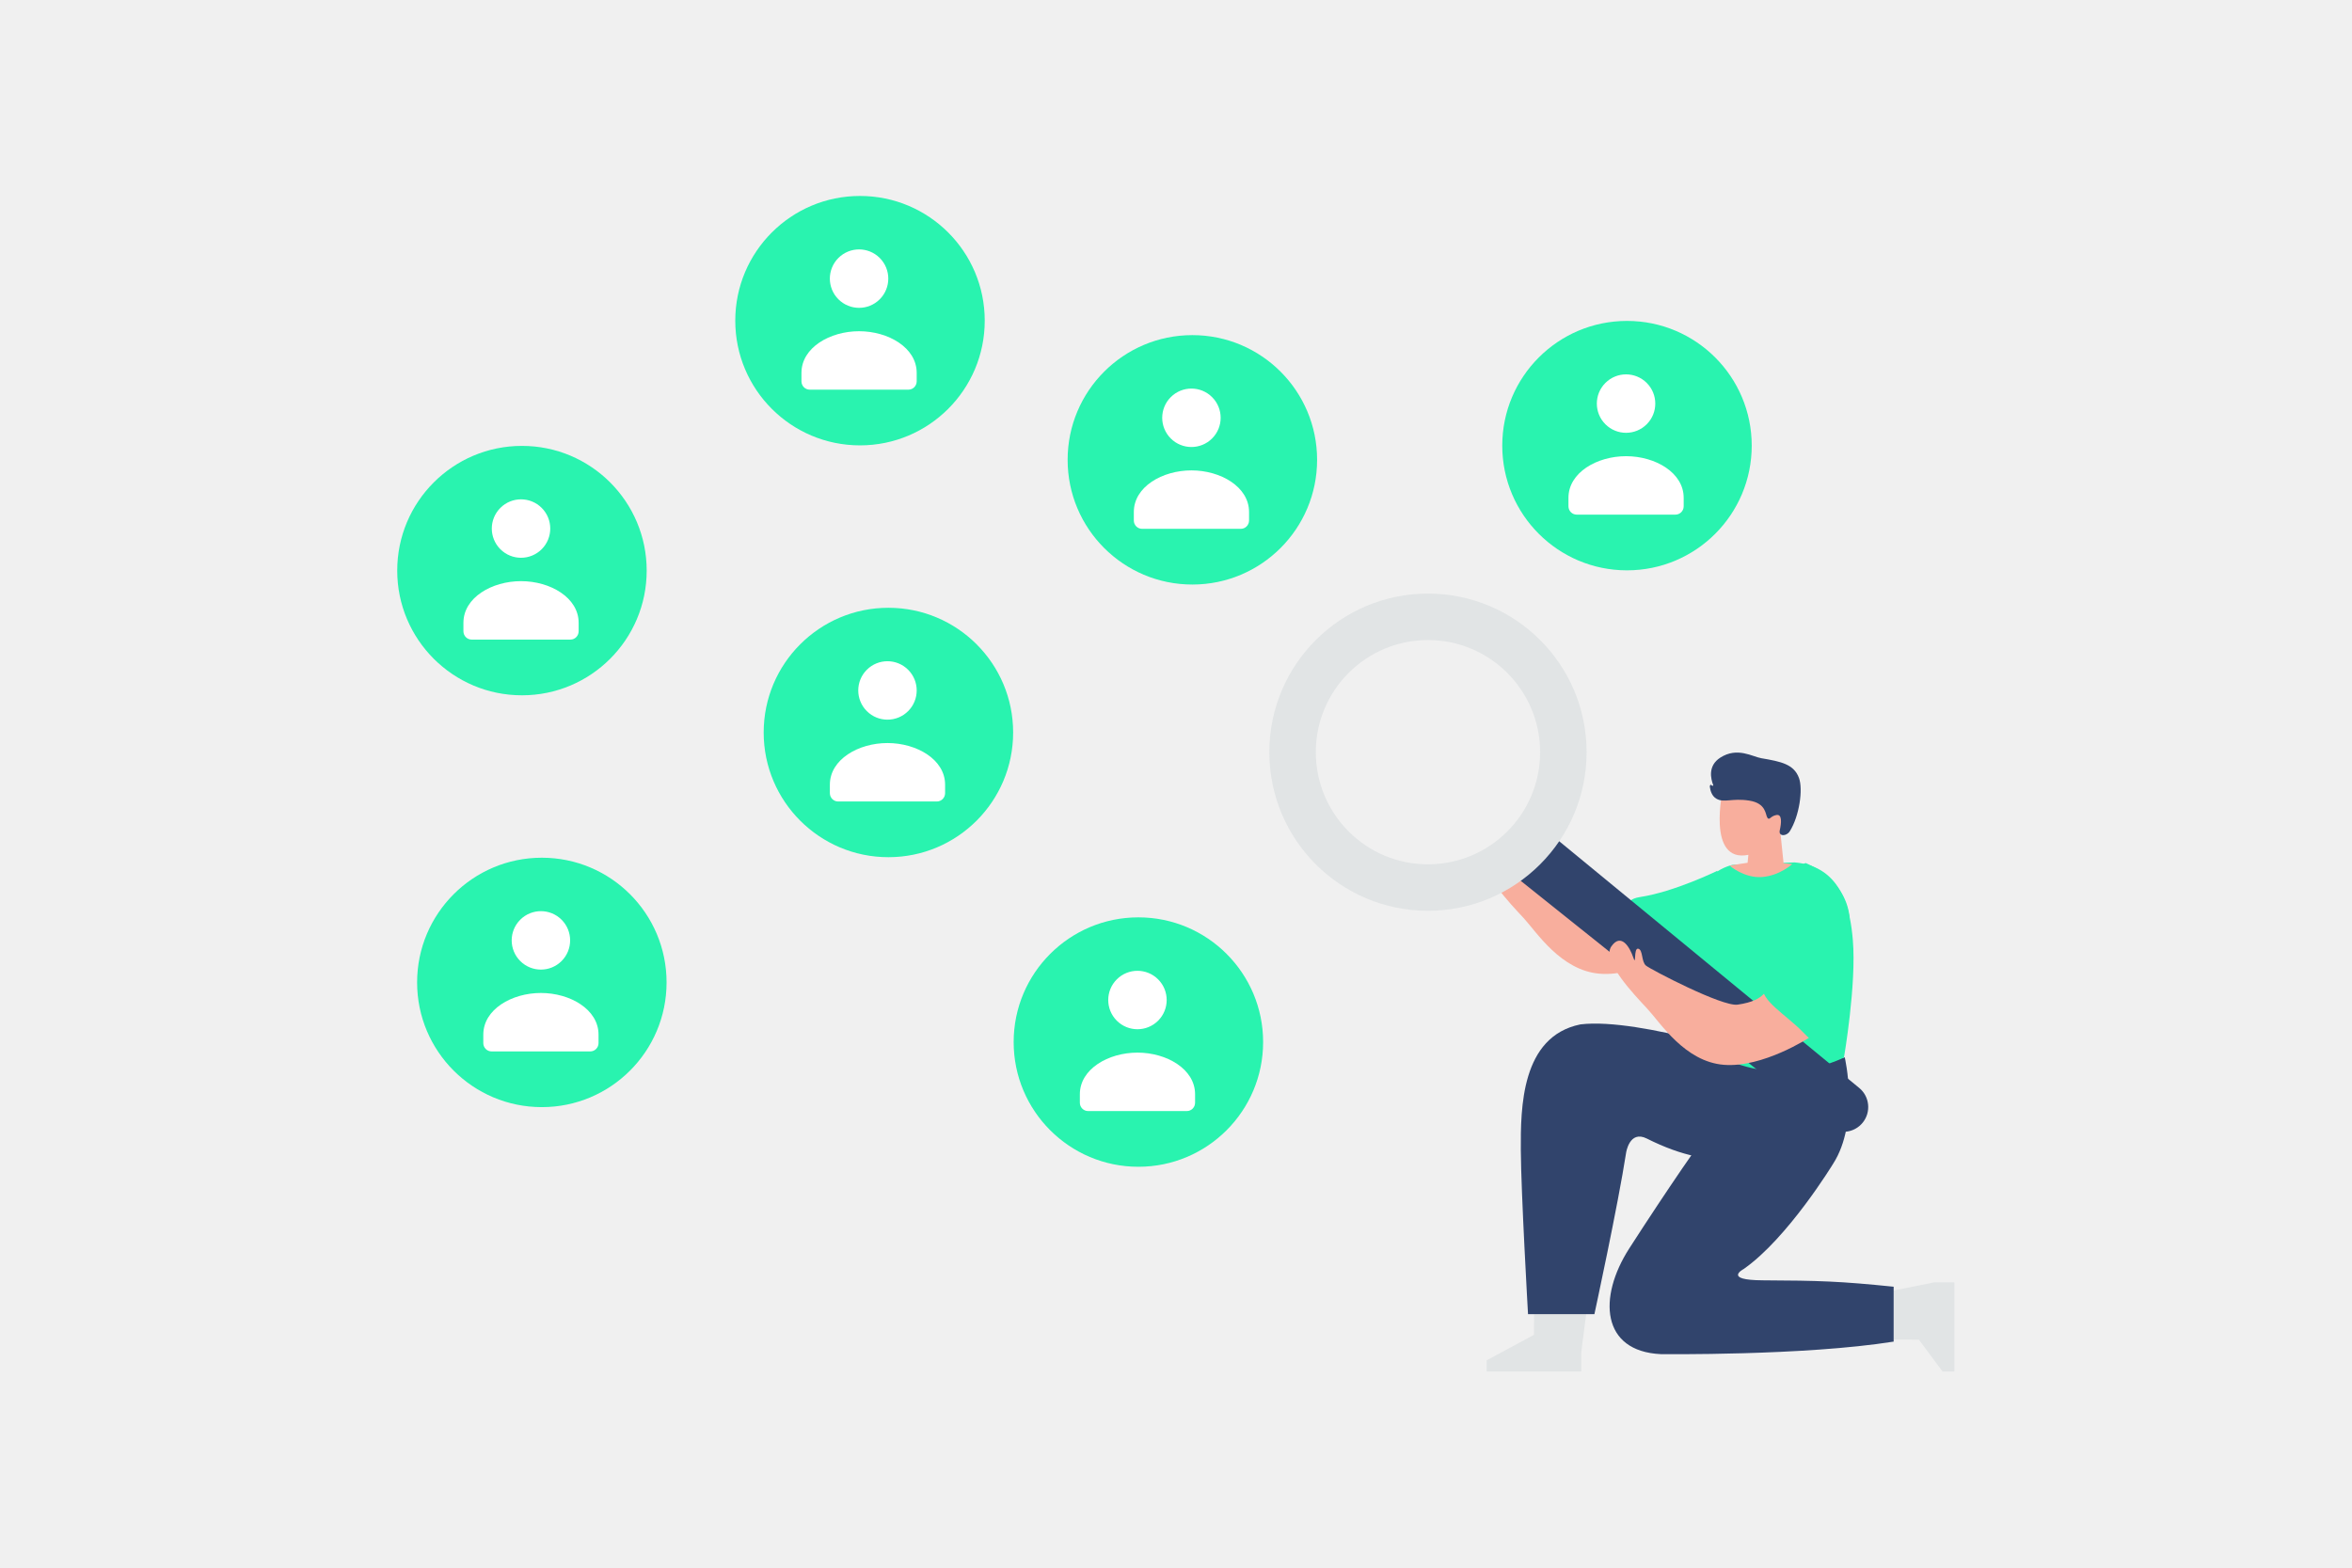
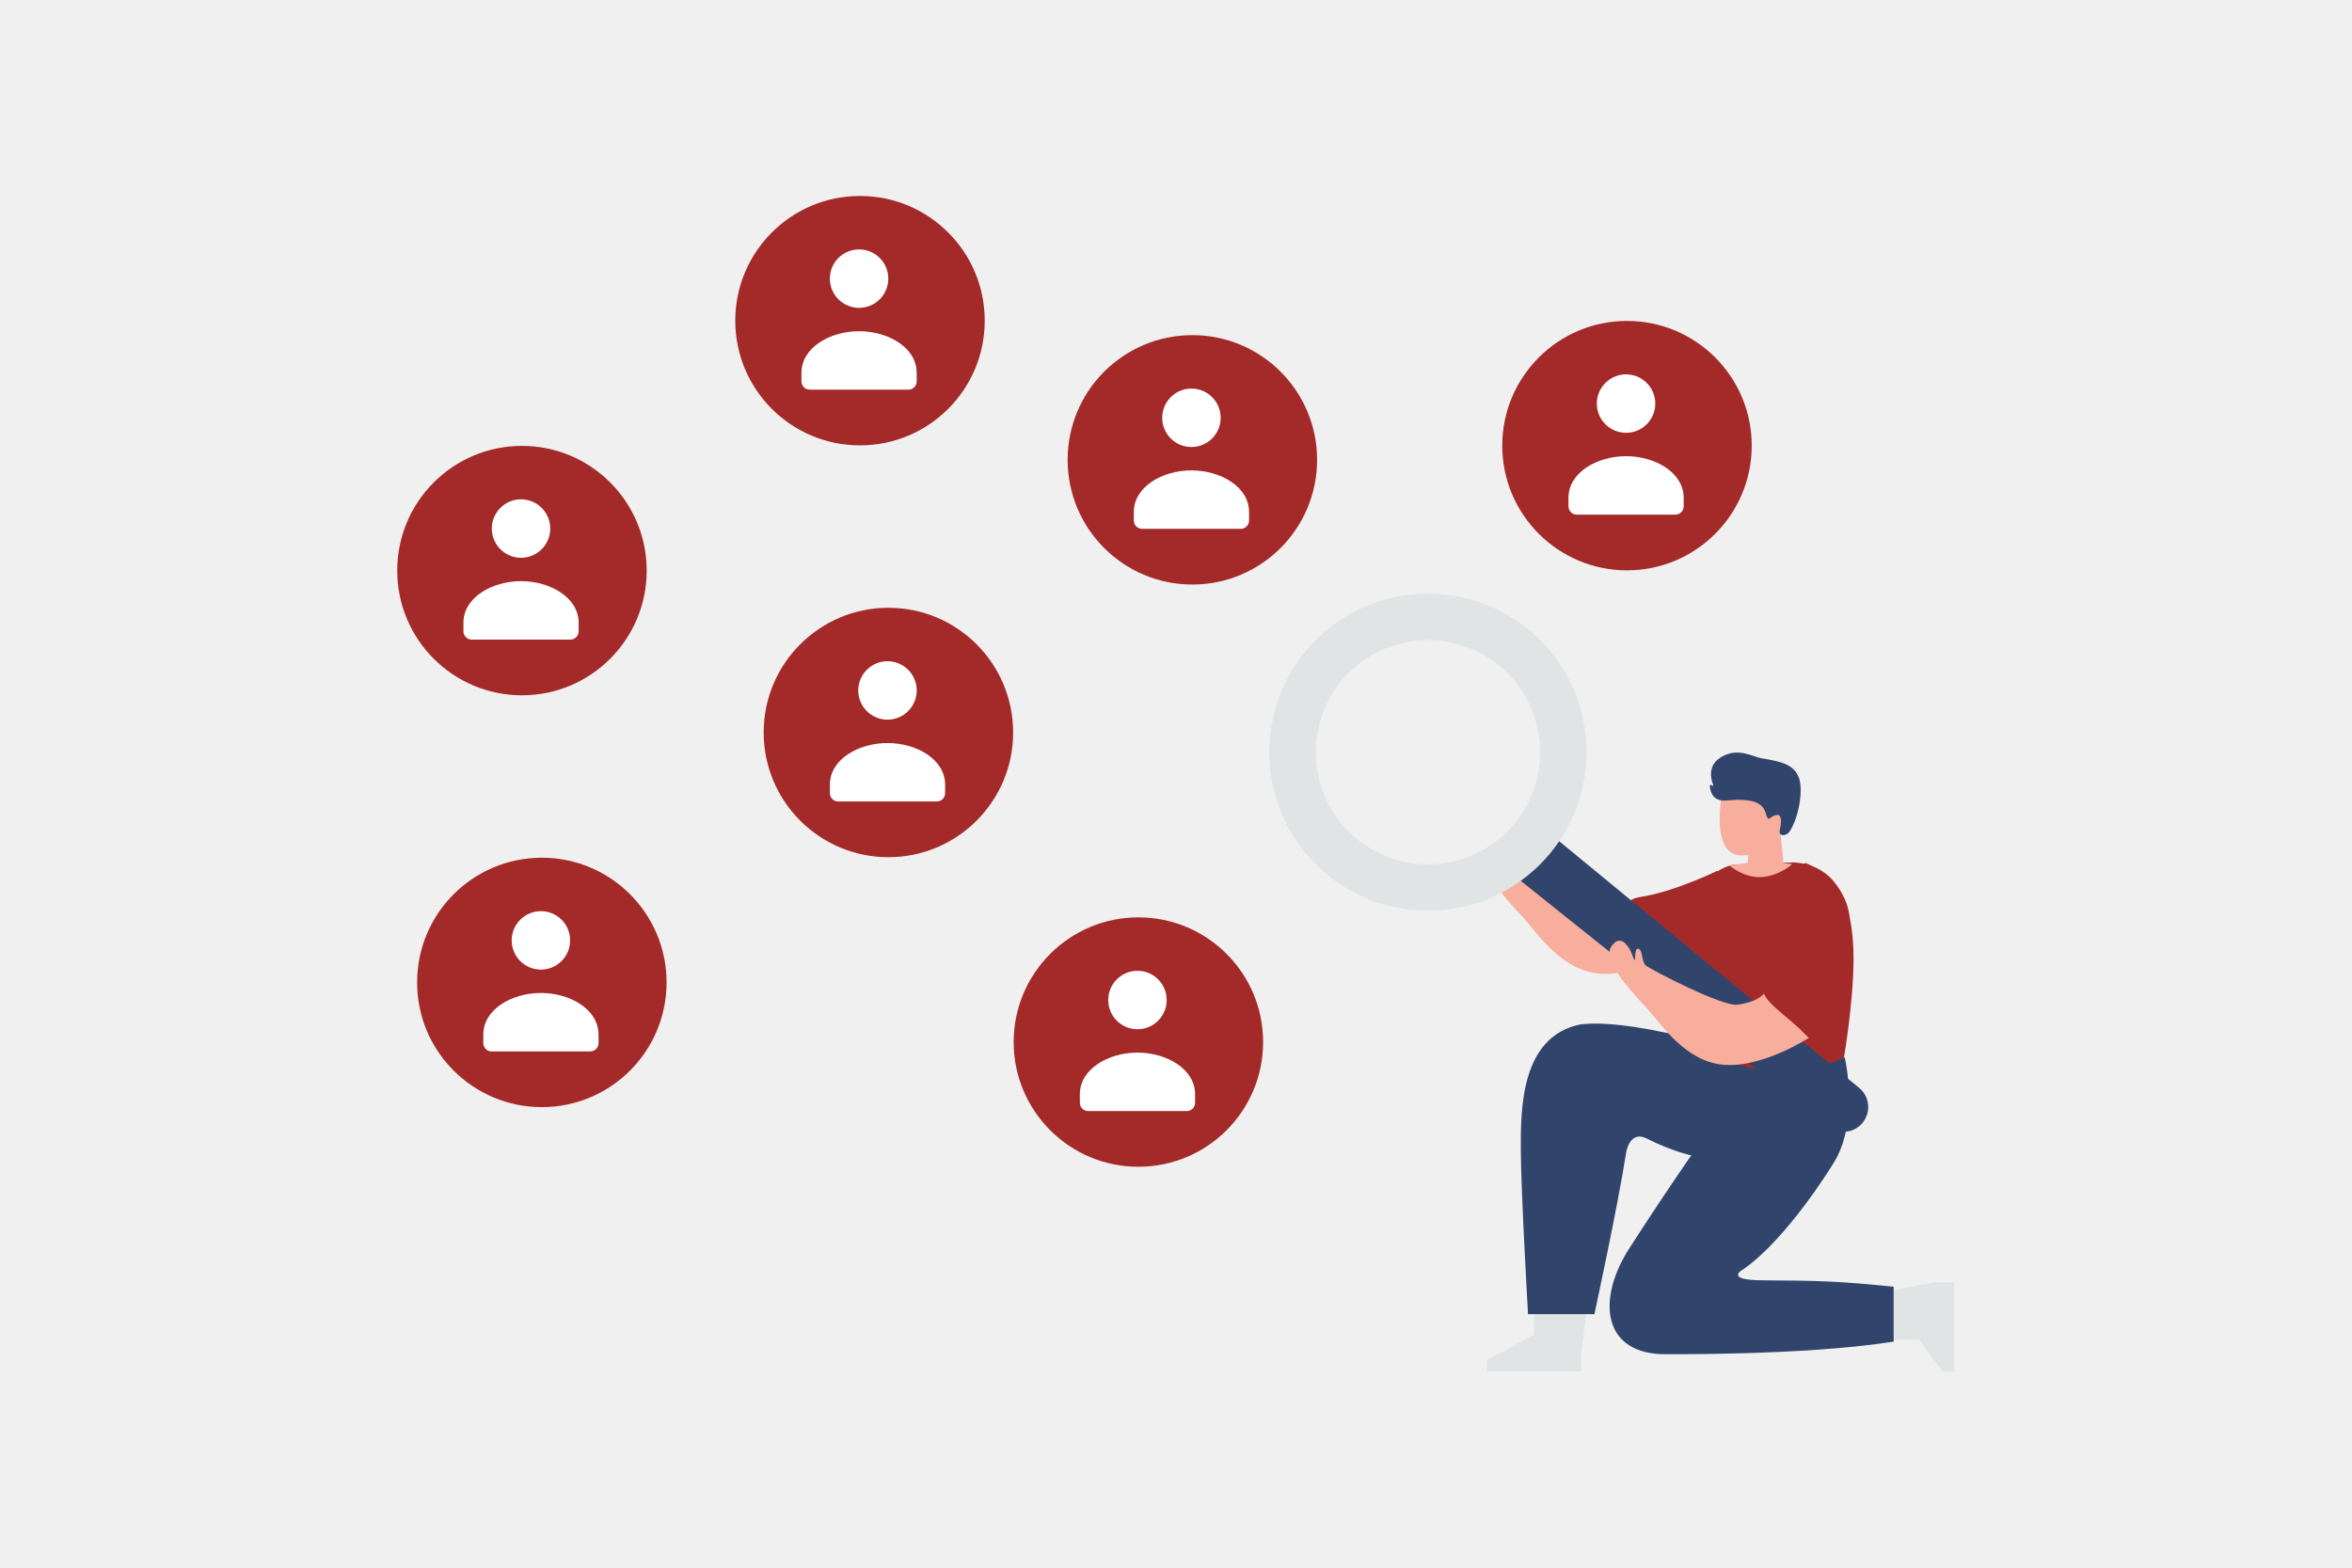
<svg xmlns="http://www.w3.org/2000/svg" width="900" height="600" viewBox="0 0 900 600" fill="none">
  <path fill="transparent" d="M0 0h900v600H0z" />
  <path d="M644.803 362.29s-17.673 11.565-32.616 10.381c-14.942-1.185-24.264-16.031-29.267-21.421-5-5.39-17.602-18.412-13.821-23.873 3.78-5.462 7.141.42 8.401 4.2 1.261 3.781.021-3.755 1.903-3.348 1.878.408 1.13 4.983 2.975 6.478 1.844 1.491 29.15 15.774 35.031 14.934 5.881-.84 8.456-2.453 10.111-4.167 1.651-1.718 19.471 13.082 17.283 16.816z" fill="#F8AE9D" />
  <path d="m587.015 502.961-.046 7.919-18.093 9.75v4.264h36.186v-7.309l1.895-14.624h-19.942z" fill="#E1E4E5" />
  <path d="M677.78 406.362s-49.953-17.073-73.024-14.296c-22.723 4.621-22.895 32.028-22.811 48.151.084 16.123 2.76 62.753 2.76 62.753h25.398s9.087-41.938 12.12-61.72c0 0 1.248-8.855 7.931-5.495 27.365 13.762 44.555 7.562 47.676-5.461 3.121-13.023-.05-23.932-.05-23.932z" fill="#31446C" />
-   <path d="M657.128 333.279s-16.346 8.045-29.637 10.057c-13.863 2.1 5.461 20.164 20.584 20.164s9.053-30.221 9.053-30.221z" fill="#29F3AF" />
+   <path d="M657.128 333.279s-16.346 8.045-29.637 10.057c-13.863 2.1 5.461 20.164 20.584 20.164s9.053-30.221 9.053-30.221z" fill="#A42A2A" />
  <path d="m724.582 512.69 9.696.046 9.044 12.183h4.524v-34.12h-7.754l-15.51 3.092v18.799z" fill="#E1E4E5" />
  <path d="M724.611 513.471v-21.004c-20.496-2.1-28.511-2.348-50.037-2.449-15.459-.071-7.439-4.272-7.439-4.272 16.929-11.763 34.308-40.329 34.308-40.329 10.246-15.963 4.457-40.749 4.457-40.749s-18.715 5.462-34.754 4.621c0 0-17.375 21.425-47.676 68.475-12.106 18.799-10.72 39.421 12.019 40.505 0 0 54.813.664 89.122-4.798z" fill="#31446C" />
-   <path d="M662.946 331.019s-14.451 2.655-16.219 21.365c-1.319 13.964-.231 32.902-.231 38.993 0 6.091-3.105 5.579 1.159 7.406 4.264 1.828 26.886 20.165 57.939 5.999 0 0 4.848-28.07 3.394-45.067-.916-10.691-3.781-28.146-22.281-29.646l-23.761.95z" fill="#29F3AF" />
+   <path d="M662.946 331.019s-14.451 2.655-16.219 21.365c-1.319 13.964-.231 32.902-.231 38.993 0 6.091-3.105 5.579 1.159 7.406 4.264 1.828 26.886 20.165 57.939 5.999 0 0 4.848-28.07 3.394-45.067-.916-10.691-3.781-28.146-22.281-29.646l-23.761.95z" fill="#A42A2A" />
  <path d="m667.282 301.89-7.944-.185s-6.562 28.734 9.687 25.466l-.306 3.033s-4.97.727-6.852 1.147c0 0 5.637 4.852 12.426 4.31 6.789-.542 11.523-4.966 11.523-4.966l-3.335-.336-1.235-12.065s3.881-2.058 4.125-4.482c.244-2.424-.303-3.092-2.059-3.882-1.756-.789-4.486 2-4.486 2s-2.483-5.759-2.722-9.46l-8.822-.58z" fill="#F8AE9D" />
  <path d="m590.943 317.29 120.473 99.082a9.483 9.483 0 0 1 1.387 13.254 9.486 9.486 0 0 1-13.317 1.492L577.08 333.254l13.863-15.964z" fill="#31446C" />
  <path d="M546.414 227.181c33.527 0 60.703 27.176 60.703 60.703s-27.176 60.703-60.703 60.703-60.703-27.176-60.703-60.703 27.176-60.703 60.703-60.703zm0 103.619c23.701 0 42.916-19.215 42.916-42.916 0-23.701-19.215-42.916-42.916-42.916-23.702 0-42.916 19.215-42.916 42.916 0 23.701 19.214 42.916 42.916 42.916z" fill="#E1E4E5" />
  <path d="M692.273 397.157s-17.673 11.565-32.616 10.381c-14.942-1.185-24.264-16.031-29.267-21.421-4.999-5.389-17.602-18.412-13.821-23.873 3.781-5.461 7.141.42 8.402 4.201 1.26 3.78.021-3.756 1.903-3.348 1.877.407 1.13 4.982 2.974 6.477 1.844 1.492 29.15 15.775 35.031 14.934 5.881-.84 8.456-2.453 10.112-4.167 1.651-1.718 19.471 13.082 17.282 16.816z" fill="#F8AE9D" />
-   <path d="M707.711 350.737s.857 27.046-5.444 38.388c-6.302 11.343-6.751 11.712-12.62 5.646-5.864-6.066-16.366-12.199-14.896-17.114 1.47-4.915 4.491-13.397 5.671-20.879 1.26-7.981 4.201-24.365 10.502-26.465 0 0 15.09 5.566 16.787 20.424z" fill="#29F3AF" />
+   <path d="M707.711 350.737s.857 27.046-5.444 38.388c-6.302 11.343-6.751 11.712-12.62 5.646-5.864-6.066-16.366-12.199-14.896-17.114 1.47-4.915 4.491-13.397 5.671-20.879 1.26-7.981 4.201-24.365 10.502-26.465 0 0 15.09 5.566 16.787 20.424z" fill="#A42A2A" />
  <path d="M684.889 318.122c-1.298 2.072-4.408 2.062-3.861-.321.62-2.708 1.007-6.298-1.302-5.874-2.309.424-2.618 2.198-3.423 1.056-.805-1.142-.343-5.539-6.97-6.573-6.627-1.03-9.584.987-12.53-.709-1.765-1.015-2.35-3.103-2.536-4.616-.052-.429.315-.982.559-.625.231.337.899.39.748.01-.931-2.349-2.155-7.383 2.706-10.505 6.509-4.181 12.262-.355 15.7.229 7.578 1.29 12.454 2.282 14.4 7.551 1.612 4.371.144 14.577-3.491 20.377z" fill="#31446C" />
-   <rect x="159.609" y="328.273" width="95.457" height="95.457" rx="47.728" fill="#29F3AF" />
+   <rect x="159.609" y="328.273" width="95.457" height="95.457" rx="47.728" fill="#A42A2A" />
  <path fill-rule="evenodd" clip-rule="evenodd" d="M229.03 396.023v3.191c0 1.762-1.411 3.192-3.149 3.192h-37.794c-1.738 0-3.149-1.43-3.149-3.192v-3.242c0-9.658 10.891-15.932 22.046-15.932s22.046 6.278 22.046 15.932m-14.141-43.969c4.367 4.367 4.367 11.448 0 15.815-4.368 4.367-11.448 4.367-15.815 0-4.367-4.367-4.367-11.448 0-15.815 4.367-4.367 11.447-4.367 15.815 0z" fill="#fff" />
-   <rect x="387.88" y="351.1" width="95.457" height="95.457" rx="47.728" fill="#29F3AF" />
+   <rect x="387.88" y="351.1" width="95.457" height="95.457" rx="47.728" fill="#A42A2A" />
  <path fill-rule="evenodd" clip-rule="evenodd" d="M457.301 418.85v3.191c0 1.762-1.411 3.192-3.149 3.192h-37.794c-1.738 0-3.149-1.43-3.149-3.192v-3.242c0-9.657 10.891-15.932 22.046-15.932 11.156 0 22.046 6.278 22.046 15.932M443.16 374.83c4.367 4.367 4.367 11.448 0 15.815-4.367 4.367-11.448 4.367-15.815 0-4.367-4.367-4.367-11.448 0-15.815 4.367-4.367 11.448-4.367 15.815 0z" fill="#fff" />
-   <rect x="292.224" y="232.616" width="95.457" height="95.457" rx="47.728" fill="#29F3AF" />
+   <rect x="292.224" y="232.616" width="95.457" height="95.457" rx="47.728" fill="#A42A2A" />
  <path fill-rule="evenodd" clip-rule="evenodd" d="M361.645 300.366v3.192c0 1.761-1.411 3.191-3.15 3.191h-37.793c-1.739 0-3.15-1.43-3.15-3.191v-3.243c0-9.657 10.891-15.932 22.047-15.932 11.155 0 22.046 6.278 22.046 15.932m-14.142-43.969c4.367 4.367 4.367 11.448 0 15.815-4.367 4.367-11.448 4.367-15.815 0-4.367-4.367-4.367-11.448 0-15.815 4.367-4.367 11.448-4.367 15.815 0z" fill="#fff" />
-   <rect x="152" y="170.656" width="95.457" height="95.457" rx="47.728" fill="#29F3AF" />
+   <rect x="152" y="170.656" width="95.457" height="95.457" rx="47.728" fill="#A42A2A" />
  <path fill-rule="evenodd" clip-rule="evenodd" d="M221.421 238.407v3.191c0 1.762-1.411 3.192-3.149 3.192h-37.794c-1.738 0-3.149-1.43-3.149-3.192v-3.242c0-9.658 10.891-15.932 22.046-15.932s22.046 6.278 22.046 15.932m-14.141-43.969c4.367 4.367 4.367 11.448 0 15.815-4.368 4.367-11.448 4.367-15.815 0-4.368-4.367-4.368-11.448 0-15.815 4.367-4.367 11.447-4.367 15.815 0z" fill="#fff" />
-   <rect x="281.354" y="75" width="95.457" height="95.457" rx="47.728" fill="#29F3AF" />
+   <rect x="281.354" y="75" width="95.457" height="95.457" rx="47.728" fill="#A42A2A" />
  <path fill-rule="evenodd" clip-rule="evenodd" d="M350.775 142.75v3.192c0 1.761-1.411 3.191-3.15 3.191h-37.793c-1.739 0-3.15-1.43-3.15-3.191v-3.243c0-9.657 10.891-15.932 22.047-15.932 11.155 0 22.046 6.278 22.046 15.932M336.633 98.73c4.367 4.367 4.367 11.448 0 15.815-4.367 4.367-11.447 4.367-15.815 0-4.367-4.367-4.367-11.448 0-15.815 4.368-4.367 11.448-4.367 15.815 0z" fill="#fff" />
-   <rect x="408.534" y="128.263" width="95.457" height="95.457" rx="47.728" fill="#29F3AF" />
+   <rect x="408.534" y="128.263" width="95.457" height="95.457" rx="47.728" fill="#A42A2A" />
  <path fill-rule="evenodd" clip-rule="evenodd" d="M477.955 196.014v3.191c0 1.762-1.411 3.191-3.15 3.191h-37.793c-1.739 0-3.15-1.429-3.15-3.191v-3.242c0-9.658 10.891-15.932 22.047-15.932 11.155 0 22.046 6.277 22.046 15.932m-14.142-43.969c4.367 4.367 4.367 11.447 0 15.815-4.367 4.367-11.448 4.367-15.815 0-4.367-4.368-4.367-11.448 0-15.815 4.367-4.368 11.448-4.368 15.815 0z" fill="#fff" />
-   <rect x="574.846" y="122.828" width="95.457" height="95.457" rx="47.728" fill="#29F3AF" />
+   <rect x="574.846" y="122.828" width="95.457" height="95.457" rx="47.728" fill="#A42A2A" />
  <path fill-rule="evenodd" clip-rule="evenodd" d="M644.267 190.579v3.191c0 1.762-1.411 3.191-3.15 3.191h-37.793c-1.739 0-3.15-1.429-3.15-3.191v-3.243c0-9.657 10.891-15.931 22.047-15.931 11.155 0 22.046 6.277 22.046 15.931m-14.142-43.968c4.367 4.367 4.367 11.447 0 15.815-4.367 4.367-11.448 4.367-15.815 0-4.367-4.368-4.367-11.448 0-15.815 4.367-4.368 11.448-4.368 15.815 0z" fill="#fff" />
</svg>
